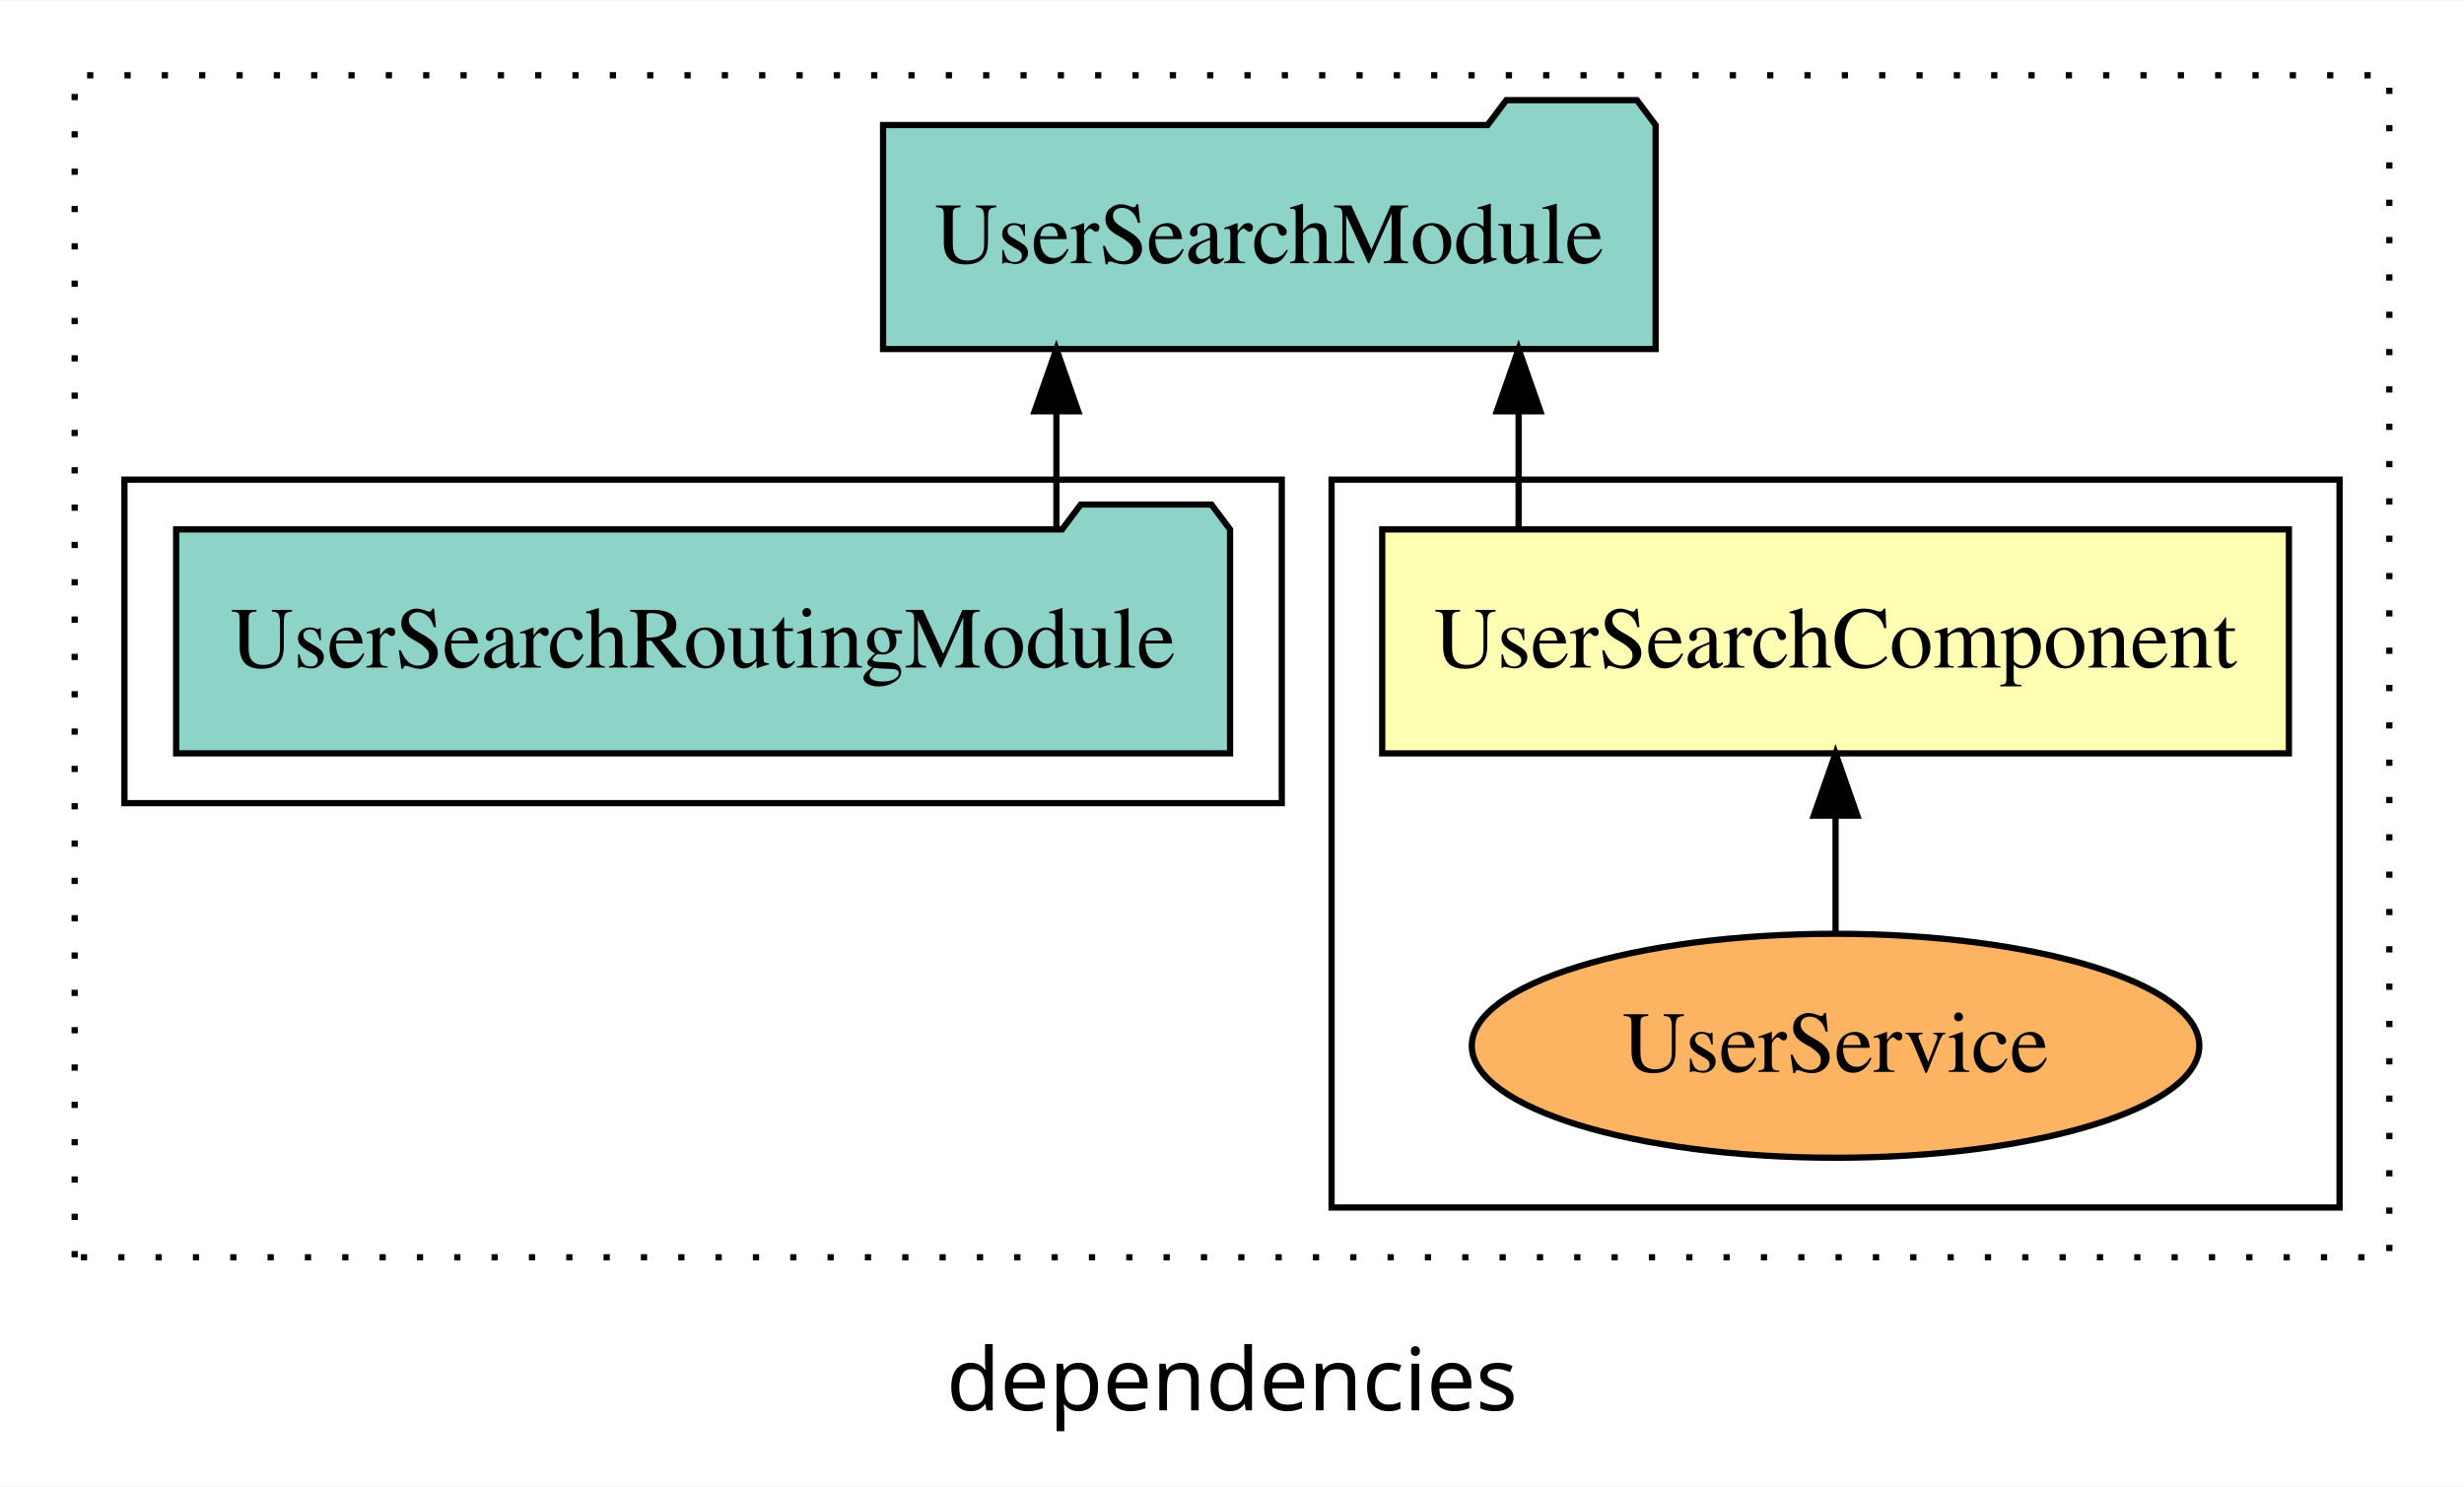
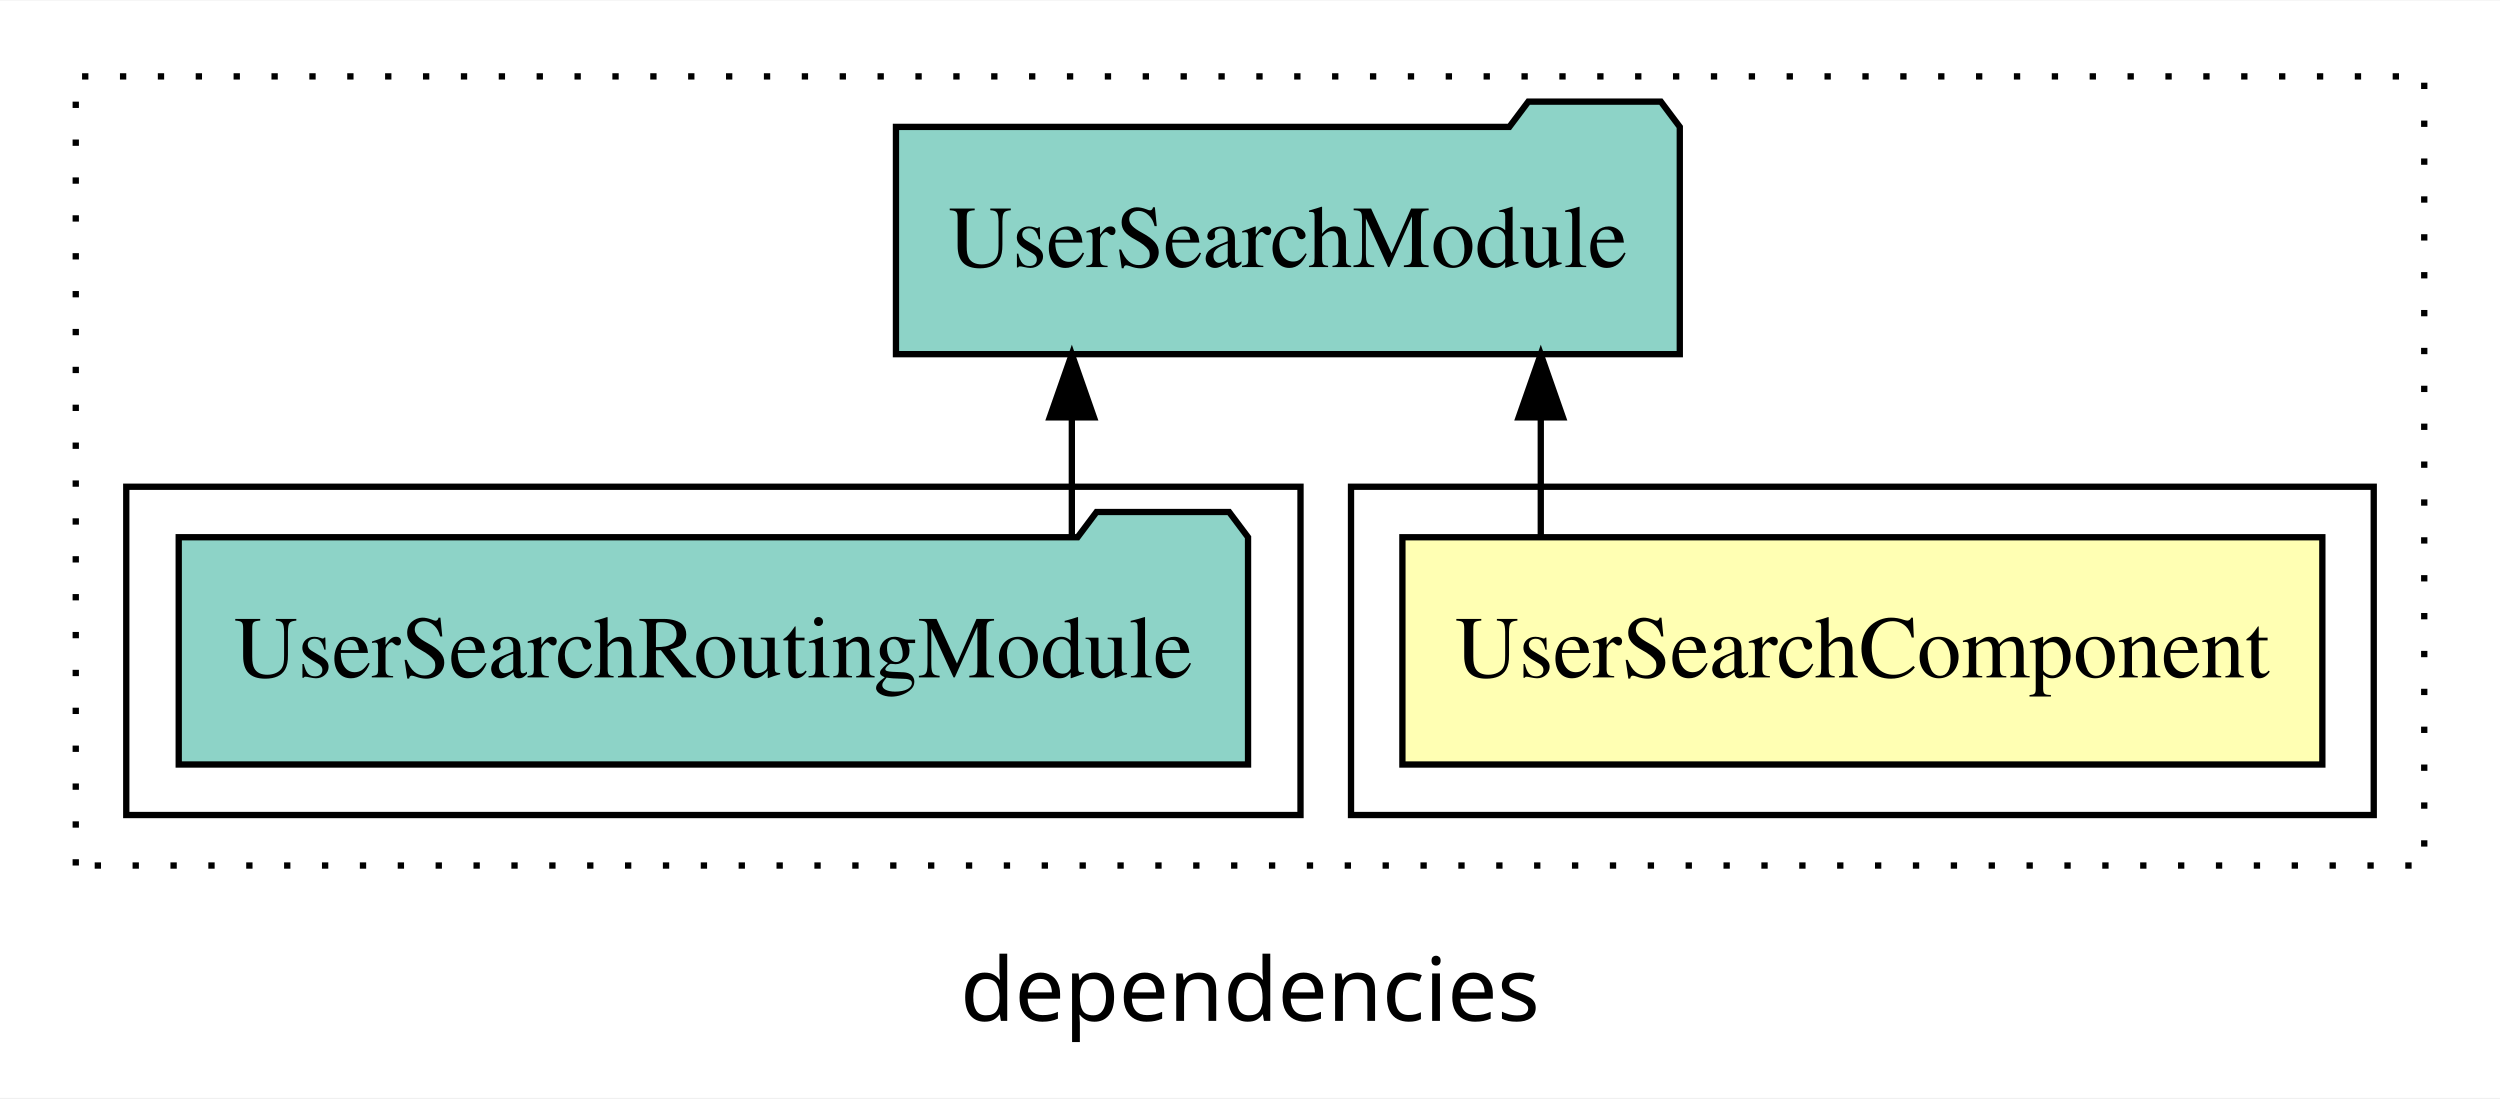
- <svg xmlns="http://www.w3.org/2000/svg" width="396pt" height="239pt" viewBox="0.00 0.00 396.00 238.80">
-   <g id="graph0" class="graph" transform="scale(1 1) rotate(0) translate(4 234.8)">
-     <polygon fill="white" stroke="transparent" points="-4,4 -4,-234.8 392,-234.8 392,4 -4,4" />
+ <svg xmlns="http://www.w3.org/2000/svg" width="396pt" height="174pt" viewBox="0.00 0.00 396.00 173.80">
+   <g id="graph0" class="graph" transform="scale(1 1) rotate(0) translate(4 169.8)">
+     <polygon fill="white" stroke="transparent" points="-4,4 -4,-169.8 392,-169.8 392,4 -4,4" />
    <text text-anchor="middle" x="194" y="-8.2" font-family="sans-serif" font-size="14.00">dependencies</text>
    <g id="clust1" class="cluster">
-       <polygon fill="none" stroke="black" stroke-dasharray="1,5" points="8,-32.8 8,-222.8 380,-222.8 380,-32.8 8,-32.8" />
+       <polygon fill="none" stroke="black" stroke-dasharray="1,5" points="8,-32.8 8,-157.8 380,-157.8 380,-32.8 8,-32.8" />
    </g>
-     <g id="clust3" class="cluster">
-       <polygon fill="none" stroke="black" points="210,-40.8 210,-157.8 372,-157.8 372,-40.8 210,-40.8" />
+     <g id="clust2" class="cluster">
+       <polygon fill="none" stroke="black" points="210,-40.8 210,-92.8 372,-92.8 372,-40.8 210,-40.8" />
    </g>
    <g id="clust4" class="cluster">
-       <polygon fill="none" stroke="black" points="16,-105.8 16,-157.8 202,-157.8 202,-105.8 16,-105.8" />
+       <polygon fill="none" stroke="black" points="16,-40.8 16,-92.8 202,-92.8 202,-40.8 16,-40.8" />
    </g>
    <g id="node1" class="node">
-       <polygon fill="#ffffb3" stroke="black" points="363.86,-149.8 218.14,-149.8 218.14,-113.8 363.86,-113.8 363.86,-149.8" />
-       <text text-anchor="middle" x="291" y="-127.6" font-family="Times,serif" font-size="14.00">UserSearchComponent</text>
+       <polygon fill="#ffffb3" stroke="black" points="363.86,-84.8 218.14,-84.8 218.14,-48.8 363.86,-48.8 363.86,-84.8" />
+       <text text-anchor="middle" x="291" y="-62.6" font-family="Times,serif" font-size="14.00">UserSearchComponent</text>
    </g>
    <g id="node2" class="node">
-       <polygon fill="#8dd3c7" stroke="black" points="262.08,-214.8 259.08,-218.8 238.08,-218.8 235.08,-214.8 137.92,-214.8 137.92,-178.8 262.08,-178.8 262.08,-214.8" />
-       <text text-anchor="middle" x="200" y="-192.6" font-family="Times,serif" font-size="14.00">UserSearchModule</text>
+       <polygon fill="#8dd3c7" stroke="black" points="262.08,-149.8 259.08,-153.8 238.08,-153.8 235.08,-149.8 137.92,-149.8 137.92,-113.8 262.08,-113.8 262.08,-149.8" />
+       <text text-anchor="middle" x="200" y="-127.6" font-family="Times,serif" font-size="14.00">UserSearchModule</text>
    </g>
    <g id="edge1" class="edge">
-       <path fill="none" stroke="black" d="M240.06,-149.91C240.06,-149.91 240.06,-168.79 240.06,-168.79" />
-       <polygon fill="black" stroke="black" points="236.56,-168.79 240.06,-178.79 243.56,-168.79 236.56,-168.79" />
+       <path fill="none" stroke="black" d="M240.06,-84.91C240.06,-84.91 240.06,-103.79 240.06,-103.79" />
+       <polygon fill="black" stroke="black" points="236.56,-103.79 240.06,-113.79 243.56,-103.79 236.56,-103.79" />
    </g>
    <g id="node3" class="node">
-       <ellipse fill="#fdb462" stroke="black" cx="291" cy="-66.8" rx="58.46" ry="18" />
-       <text text-anchor="middle" x="291" y="-62.6" font-family="Times,serif" font-size="14.00">UserService</text>
+       <polygon fill="#8dd3c7" stroke="black" points="193.69,-84.8 190.69,-88.8 169.69,-88.8 166.69,-84.8 24.31,-84.8 24.31,-48.8 193.69,-48.8 193.69,-84.8" />
+       <text text-anchor="middle" x="109" y="-62.6" font-family="Times,serif" font-size="14.00">UserSearchRoutingModule</text>
    </g>
    <g id="edge2" class="edge">
-       <path fill="none" stroke="black" d="M291,-84.91C291,-84.91 291,-103.79 291,-103.79" />
-       <polygon fill="black" stroke="black" points="287.5,-103.79 291,-113.79 294.5,-103.79 287.5,-103.79" />
-     </g>
-     <g id="node4" class="node">
-       <polygon fill="#8dd3c7" stroke="black" points="193.69,-149.8 190.69,-153.8 169.69,-153.8 166.69,-149.8 24.31,-149.8 24.31,-113.8 193.69,-113.8 193.69,-149.8" />
-       <text text-anchor="middle" x="109" y="-127.6" font-family="Times,serif" font-size="14.00">UserSearchRoutingModule</text>
-     </g>
-     <g id="edge3" class="edge">
-       <path fill="none" stroke="black" d="M165.78,-149.91C165.78,-149.91 165.78,-168.79 165.78,-168.79" />
-       <polygon fill="black" stroke="black" points="162.28,-168.79 165.78,-178.79 169.28,-168.79 162.28,-168.79" />
+       <path fill="none" stroke="black" d="M165.78,-84.91C165.78,-84.91 165.78,-103.79 165.78,-103.79" />
+       <polygon fill="black" stroke="black" points="162.28,-103.79 165.78,-113.79 169.28,-103.79 162.28,-103.79" />
    </g>
  </g>
</svg>
